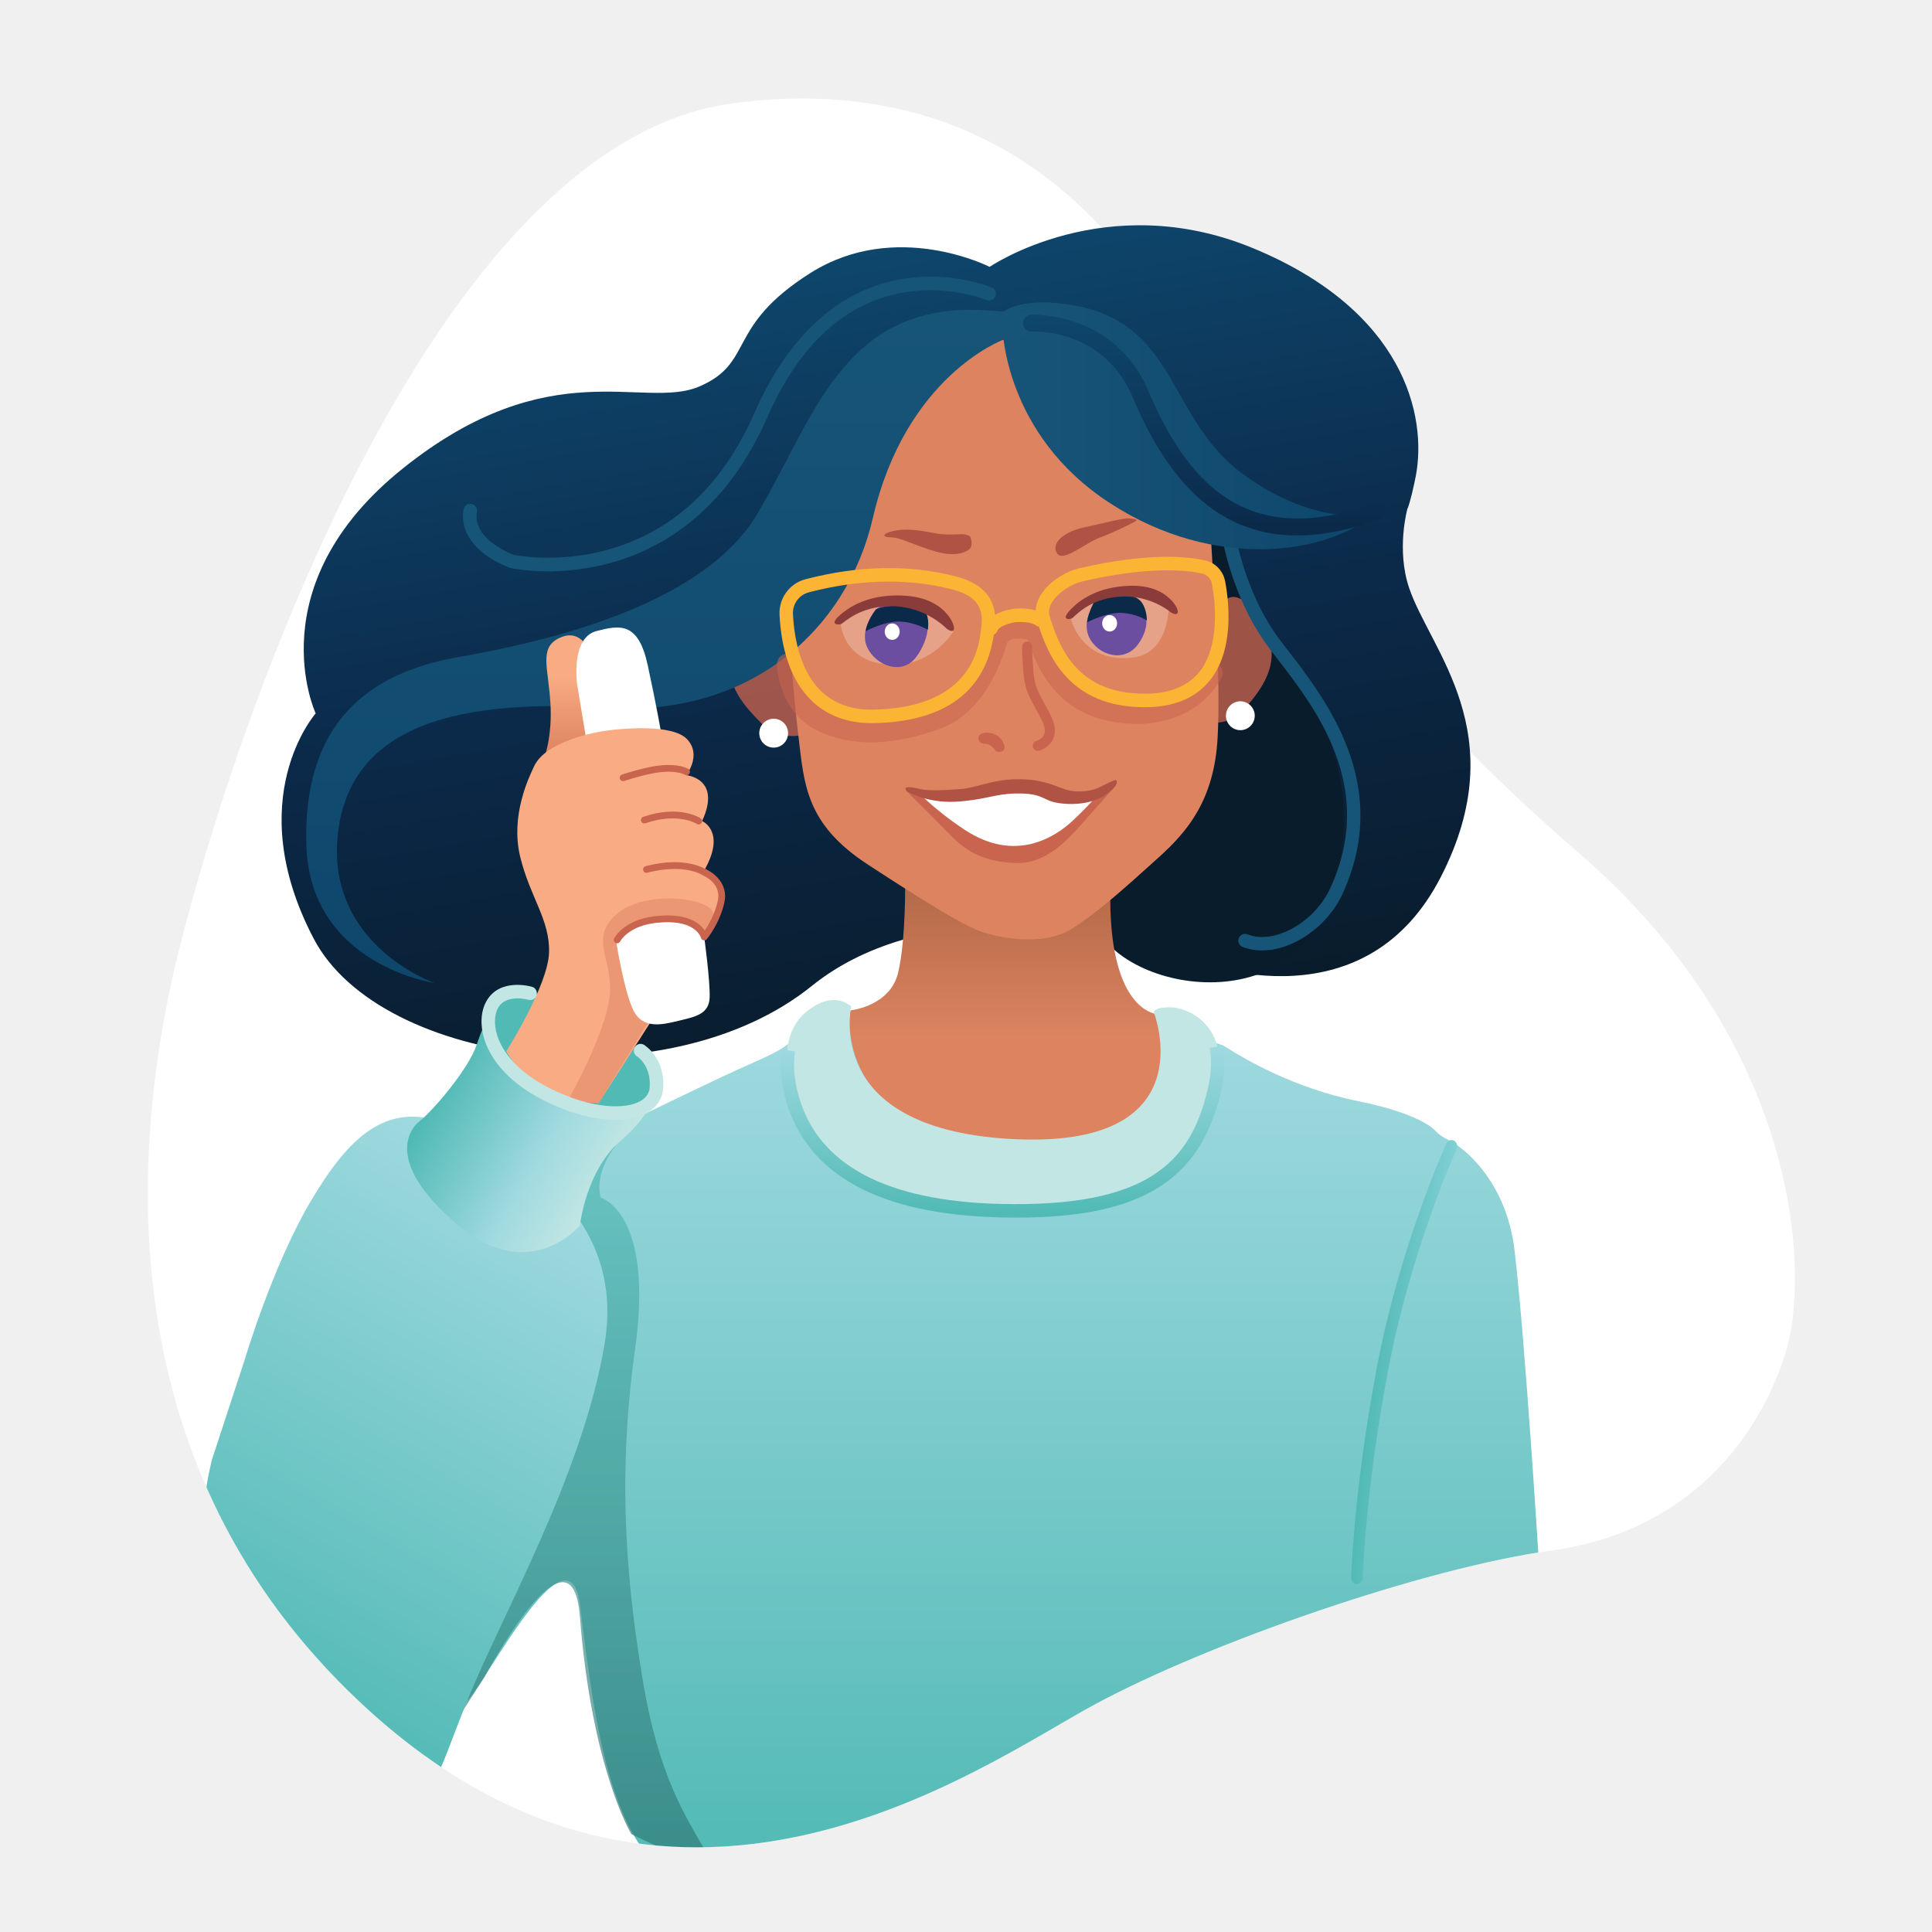
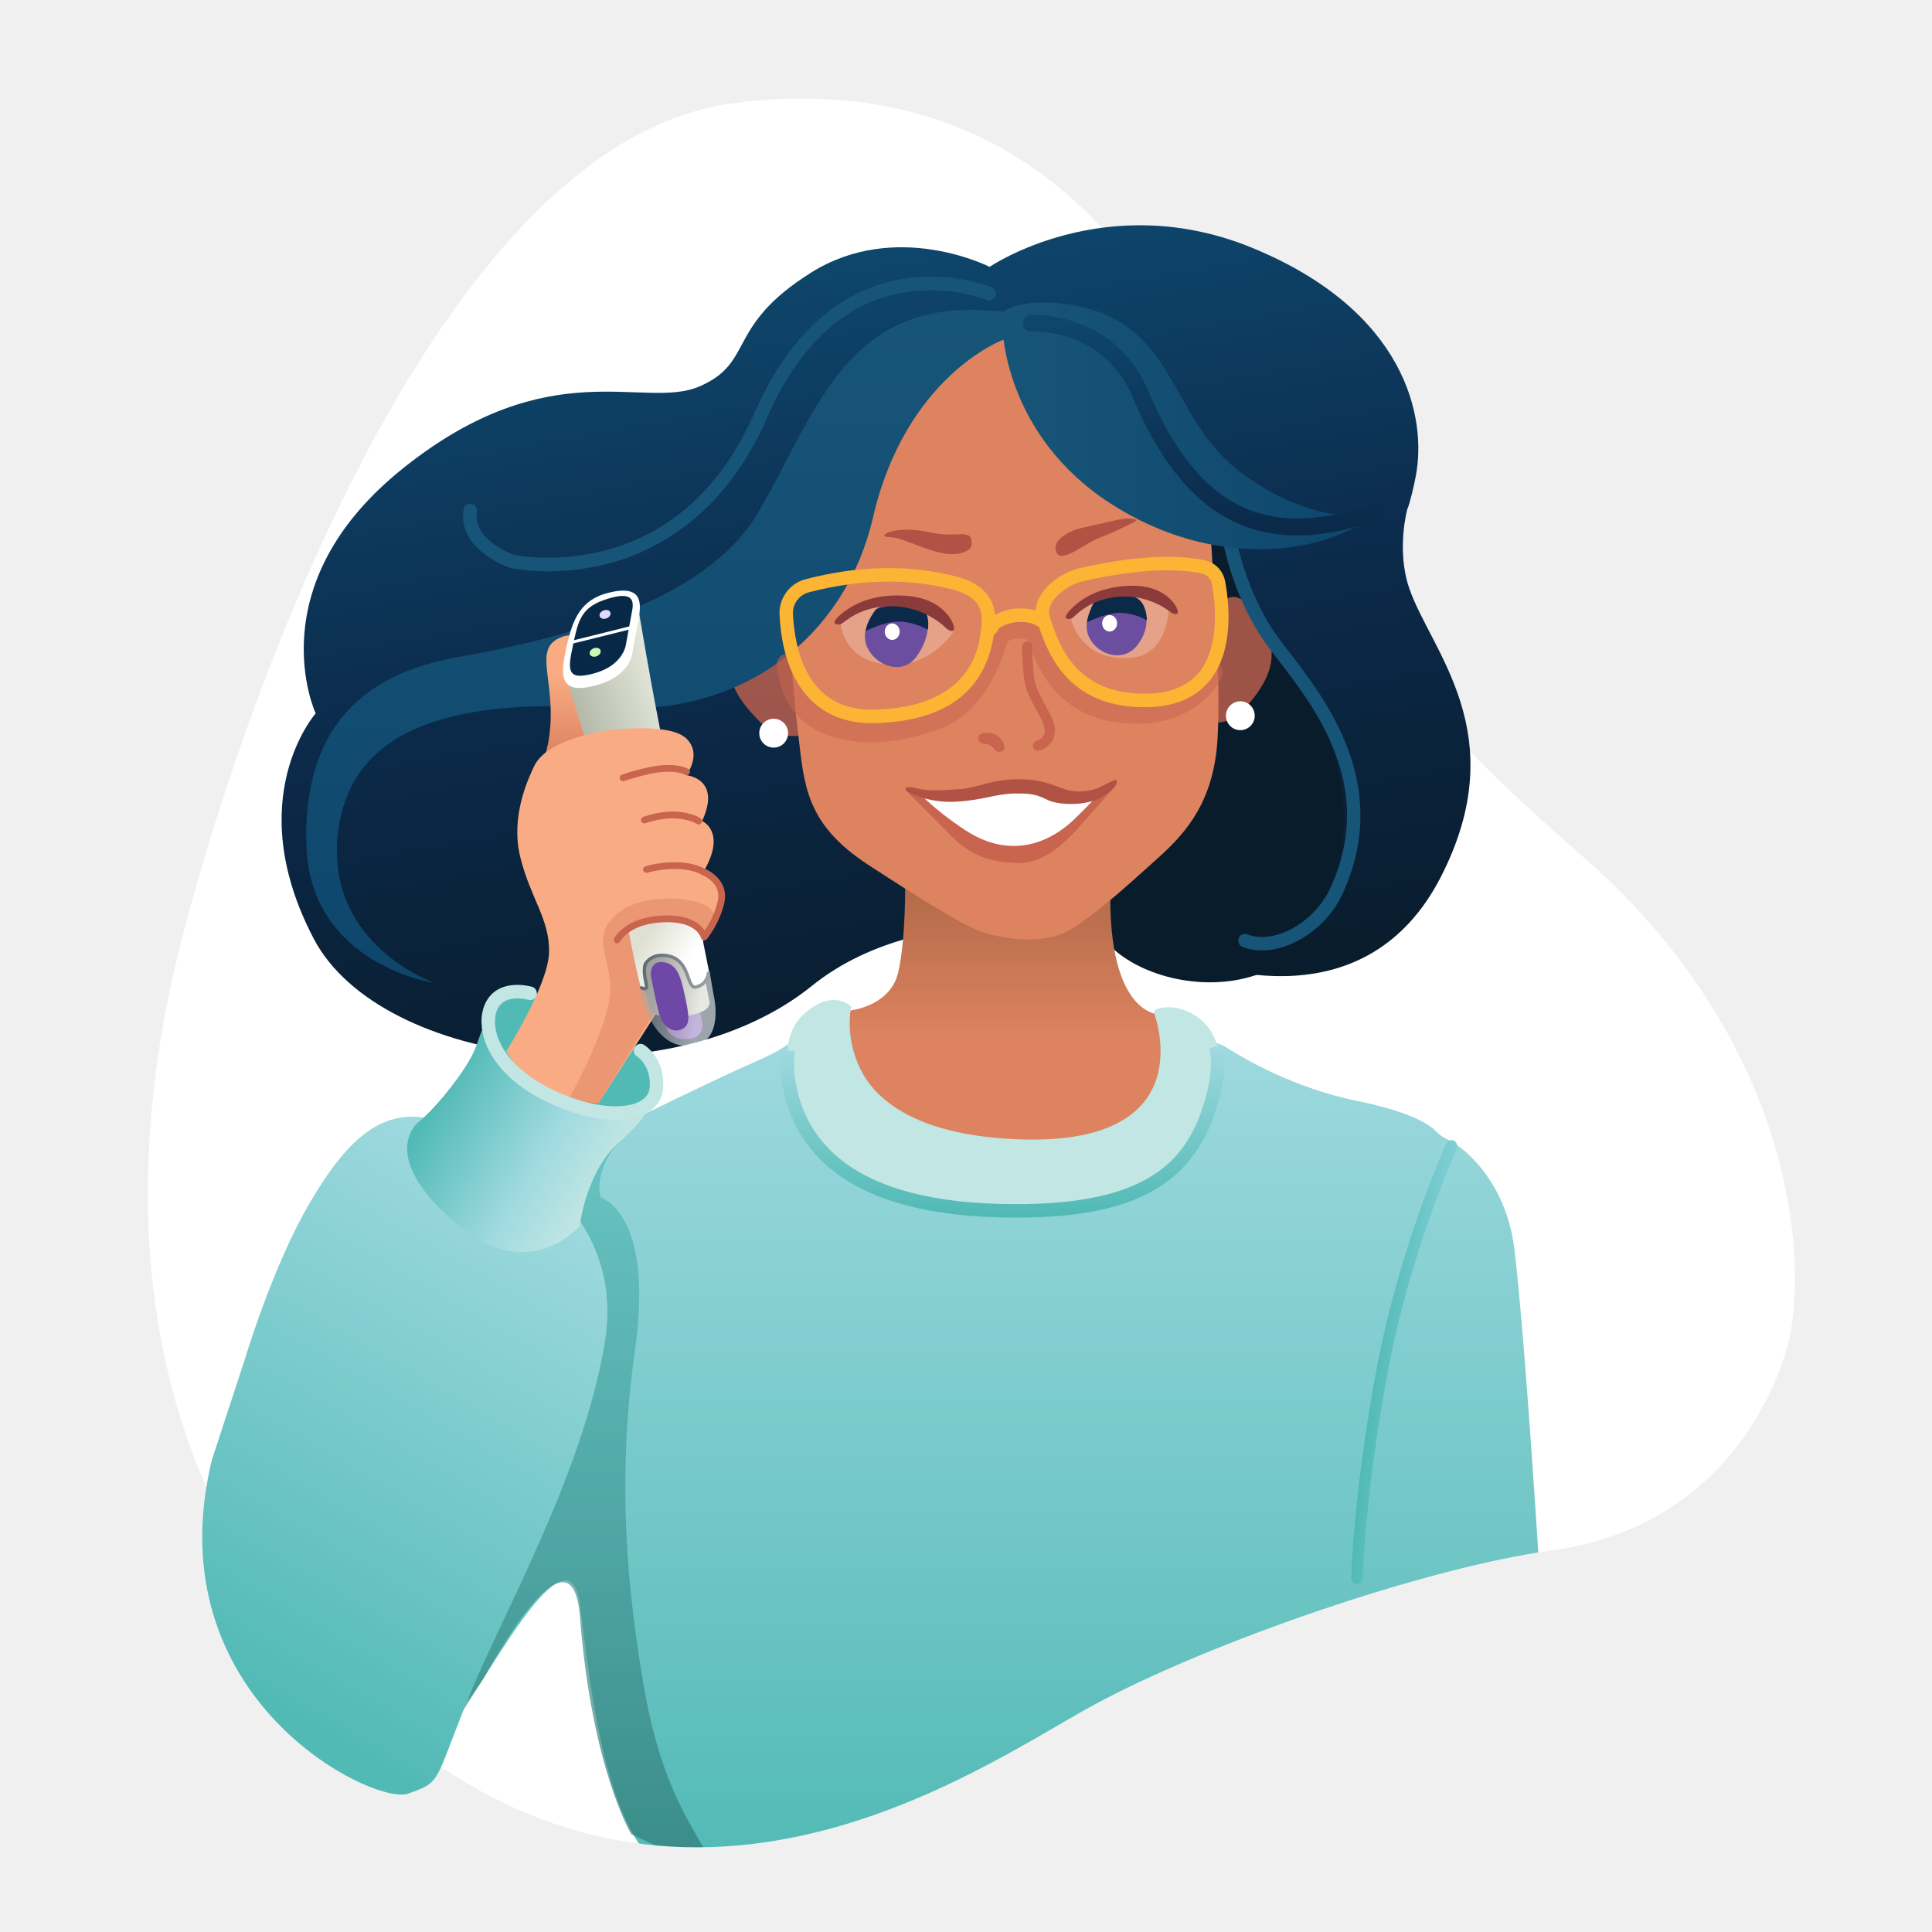
<svg xmlns="http://www.w3.org/2000/svg" width="350" height="350" viewBox="0 0 350 350" fill="none">
  <path d="M65.145 308.297C20.214 266.074 22.719 209.238 33.073 169.539C45.976 120.068 81.396 25.678 132.582 18.744C175.431 12.94 201.072 36.358 214.446 63.071C227.819 89.785 245.327 119.342 286.096 154.599C326.865 189.856 327.718 231.745 323.471 245.119C317.872 262.749 303.857 277.799 281.108 280.881C258.359 283.962 219.111 297.516 198.166 308.863C177.221 320.21 121.31 361.075 65.145 308.297Z" fill="white" />
  <mask id="mask0_356_13527" style="mask-type:luminance" maskUnits="userSpaceOnUse" x="26" y="17" width="300" height="318">
    <path d="M65.147 308.297C20.216 266.074 22.721 209.238 33.075 169.539C45.978 120.068 81.398 25.678 132.584 18.744C175.433 12.94 201.074 36.358 214.447 63.071C227.821 89.785 245.329 119.342 286.098 154.599C326.867 189.856 327.72 231.745 323.473 245.119C317.874 262.749 303.859 277.799 281.11 280.881C258.361 283.962 219.113 297.516 198.168 308.863C177.223 320.21 121.312 361.075 65.147 308.297Z" fill="white" />
  </mask>
  <g mask="url(#mask0_356_13527)">
-     <path d="M219.383 188.797C220.407 188.907 221.389 189.249 222.26 189.806C225.461 191.854 234.515 197.142 245.86 199.447C255.554 201.415 258.974 203.72 260.175 204.986C260.772 205.621 261.51 206.098 262.303 206.465C265.028 207.712 272.888 213.901 274.375 226.495C276.357 243.288 278.875 284.495 278.875 284.495C278.875 284.495 279.538 313.023 227.138 326.57C174.738 340.112 126.118 349.325 115.857 334.157C108.95 323.948 106.834 304.69 105.085 290.819C102.896 273.487 84.448 312.051 84.1 307.979C83.027 295.63 93.331 217.188 109.749 205.334C110.041 205.126 110.352 204.949 110.669 204.79C112.596 203.842 120.082 200.174 129.361 195.754C140.164 190.607 142.505 190.607 145.84 185.734C148.87 181.296 208.696 187.636 219.389 188.803L219.383 188.797Z" fill="url(#paint0_linear_356_13527)" />
-     <path opacity="0.68" d="M111.529 207.578C111.529 207.578 107.566 212.273 108.828 216.968C108.828 216.968 118.552 219.585 115.04 244.503C111.529 269.422 113.961 289.193 116.394 304.091C119.302 321.912 124.228 329.01 127.739 335.239C130.769 340.613 114.37 332.262 114.37 332.262C114.37 332.262 107.212 320.481 105.054 292.854C103.585 274.074 87.77 303.822 87.77 303.822L82.369 312.216L99.116 222.837C99.116 222.837 103.707 209.656 111.541 207.578H111.529Z" fill="url(#paint1_linear_356_13527)" />
-     <path d="M44.363 246.221C44.363 246.221 49.405 229.25 56.246 217.689C63.086 206.135 69.932 199.269 81.095 203.604C92.258 207.938 113.51 219.493 109.548 243.329C105.585 267.166 90.819 292.806 84.698 307.973C78.577 323.141 80.016 322.78 73.895 324.944C67.774 327.108 27.932 307.833 38.376 264.494L44.363 246.221Z" fill="url(#paint2_linear_356_13527)" />
+     <path d="M219.383 188.797C220.407 188.907 221.389 189.249 222.26 189.806C225.461 191.854 234.515 197.142 245.86 199.447C255.554 201.415 258.974 203.72 260.175 204.986C260.772 205.621 261.51 206.098 262.303 206.465C265.028 207.712 272.888 213.901 274.375 226.494C276.357 243.288 278.875 284.494 278.875 284.494C278.875 284.494 279.538 313.023 227.138 326.57C174.738 340.112 126.118 349.325 115.857 334.157C108.95 323.948 106.834 304.69 105.085 290.819C102.896 273.487 84.448 312.051 84.1 307.979C83.027 295.63 93.331 217.188 109.749 205.334C110.041 205.126 110.352 204.949 110.669 204.79C112.596 203.842 120.082 200.174 129.361 195.754C140.164 190.607 142.505 190.607 145.84 185.734C148.87 181.296 208.696 187.636 219.389 188.803L219.383 188.797Z" fill="url(#paint0_linear_356_13527)" />
+     <path opacity="0.68" d="M111.529 207.578C111.529 207.578 107.566 212.273 108.828 216.968C108.828 216.968 118.552 219.585 115.04 244.503C111.529 269.422 113.961 289.192 116.394 304.091C119.302 321.912 124.228 329.01 127.739 335.239C130.769 340.613 114.37 332.262 114.37 332.262C114.37 332.262 107.212 320.481 105.054 292.854C103.585 274.074 87.77 303.822 87.77 303.822L82.369 312.216L99.116 222.837C99.116 222.837 103.707 209.656 111.541 207.578H111.529Z" fill="url(#paint1_linear_356_13527)" />
  </g>
-   <path d="M255.267 106.485C259.096 117.856 274.356 132.847 261.029 158.847C247.702 184.848 219.974 176.179 211.33 172.211C202.685 168.237 168.081 161.659 147.047 178.624C120.844 199.752 68.987 193.248 56.831 170.047C43.534 144.658 57.19 129.24 57.19 129.24C57.19 129.24 46.387 106.125 73.035 84.819C99.683 63.514 116.613 74.347 126.697 70.012C136.781 65.678 131.379 59.179 146.865 49.428C162.35 39.677 179.28 48.346 179.28 48.346C179.28 48.346 200.35 33.943 226.998 44.959C254.457 56.306 258.553 75.404 256.481 86.256C256.182 87.809 255.45 91.14 254.95 92.222C254.95 92.222 252.926 99.534 255.267 106.485Z" fill="url(#paint3_linear_356_13527)" />
+   <path d="M255.267 106.485C259.096 117.856 274.356 132.847 261.029 158.847C247.702 184.848 219.974 176.179 211.33 172.211C202.685 168.237 168.081 161.659 147.047 178.624C120.844 199.752 68.987 193.248 56.831 170.047C43.534 144.658 57.19 129.24 57.19 129.24C57.19 129.24 46.387 106.125 73.035 84.819C99.683 63.514 116.613 74.347 126.697 70.012C136.781 65.678 131.379 59.179 146.865 49.428C162.35 39.677 179.28 48.346 179.28 48.346C179.28 48.346 200.35 33.943 226.998 44.959C254.457 56.306 258.553 75.404 256.481 86.256C256.182 87.809 255.45 91.14 254.95 92.222C254.95 92.222 252.926 99.534 255.267 106.485Z" fill="url(#paint2_linear_356_13527)" />
  <path opacity="0.77" d="M145.426 133.122C145.426 133.122 141.286 134.387 137.774 130.866C134.263 127.344 130.3 122.649 133.275 116.964C136.244 111.278 141.377 107.121 143.81 114.708C146.242 122.295 145.432 133.128 145.432 133.128L145.426 133.122Z" fill="#C9644E" />
  <path d="M222.407 96.013C222.407 96.013 224.029 107.659 231.052 116.866C238.075 126.073 248.878 142.598 240.233 164.539C231.588 186.48 197.557 178.08 197.557 163.726C197.557 149.371 201.069 83.01 222.407 96.013Z" fill="#091C2C" />
-   <path d="M163.972 159.391C163.972 159.391 164.154 170.047 162.71 176.185C161.271 182.323 154.065 183.044 154.065 183.044C154.065 183.044 150.102 205.976 184.858 207.419C219.615 208.861 209.842 183.735 209.842 183.735C209.842 183.735 199.984 183.759 201.246 158.303L163.972 159.385V159.391Z" fill="url(#paint4_linear_356_13527)" />
+   <path d="M163.972 159.391C163.972 159.391 164.154 170.047 162.71 176.185C161.271 182.323 154.065 183.044 154.065 183.044C154.065 183.044 150.102 205.976 184.858 207.419C219.615 208.861 209.842 183.735 209.842 183.735C209.842 183.735 199.984 183.759 201.246 158.303L163.972 159.385V159.391Z" fill="url(#paint3_linear_356_13527)" />
  <path opacity="0.77" d="M218.633 130.682C218.633 130.682 222.315 131.948 225.437 128.426C228.558 124.905 232.082 120.21 229.442 114.524C226.803 108.839 222.236 104.682 220.078 112.269C217.92 119.855 218.639 130.688 218.639 130.688L218.633 130.682Z" fill="#C9644E" />
  <path d="M142.993 114.702C142.993 114.702 143.536 124.184 144.615 133.122C145.694 142.059 145.858 149.231 157.308 156.683C167.574 163.365 173.695 167.155 177.298 168.598C180.078 169.717 188.644 171.667 194.046 168.329C198.398 165.639 202.989 161.592 209.982 155.258C214.999 150.716 219.974 145.037 220.584 133.592C221.12 123.566 220.157 111.364 219.432 98.452C218.633 84.116 211.597 57.284 181.078 59.992C150.559 62.7 139.213 81.389 142.993 114.702Z" fill="#DD8360" />
  <path d="M228.607 172.181C227.388 172.181 226.205 171.979 225.108 171.545C224.48 171.3 224.175 170.591 224.419 169.961C224.663 169.332 225.37 169.02 225.998 169.271C230.863 171.184 238.154 167.1 241.007 160.871C249.372 142.622 238.502 128.537 231.308 119.22C230.881 118.663 230.467 118.131 230.076 117.618C222.943 108.258 221.261 96.679 221.194 96.19C221.102 95.524 221.566 94.906 222.23 94.808C222.888 94.717 223.51 95.181 223.608 95.848C223.626 95.964 225.278 107.298 232.015 116.132C232.405 116.646 232.814 117.178 233.24 117.722C240.337 126.91 252.207 142.298 243.227 161.892C240.434 167.993 234.131 172.181 228.601 172.181H228.607Z" fill="#175578" />
-   <path d="M181.621 59.448C181.621 59.448 181.889 78.681 201.069 91.14C220.249 103.6 240.684 100.347 249.146 92.944C249.146 92.944 239.063 96.013 225.199 85.901C211.336 75.79 213.469 58.311 193.869 55.206C183.602 53.579 180.902 57.192 180.902 57.192L181.621 59.448Z" fill="url(#paint5_linear_356_13527)" />
-   <path d="M181.621 61.612C181.621 61.612 164.063 68.111 158.125 93.843C153.394 114.323 135.708 129.863 110.047 128.243C84.387 126.617 63.165 130.566 61.159 151.535C59.269 171.306 78.717 178.08 78.717 178.08C78.717 178.08 56.026 174.828 55.489 152.893C54.898 128.781 69.267 121.475 83.039 119.036C96.818 116.597 126.794 110.367 137.061 93.305C147.328 76.242 152.455 54.845 178.115 56.196C203.196 57.522 181.627 61.612 181.627 61.612H181.621Z" fill="url(#paint6_linear_356_13527)" />
+   <path d="M181.621 59.448C181.621 59.448 181.889 78.681 201.069 91.14C220.249 103.6 240.684 100.347 249.146 92.944C249.146 92.944 239.063 96.013 225.199 85.901C211.336 75.79 213.469 58.311 193.869 55.206C183.602 53.579 180.902 57.192 180.902 57.192L181.621 59.448Z" fill="url(#paint4_linear_356_13527)" />
+   <path d="M181.621 61.612C181.621 61.612 164.063 68.111 158.125 93.843C153.394 114.323 135.708 129.863 110.047 128.243C84.387 126.617 63.165 130.566 61.159 151.535C59.269 171.306 78.717 178.08 78.717 178.08C78.717 178.08 56.026 174.828 55.489 152.893C54.898 128.781 69.267 121.475 83.039 119.036C96.818 116.597 126.794 110.367 137.061 93.305C147.328 76.242 152.455 54.845 178.115 56.196C203.196 57.522 181.627 61.612 181.627 61.612H181.621Z" fill="url(#paint5_linear_356_13527)" />
  <path d="M99.275 103.496C95.281 103.496 92.678 102.933 92.495 102.897C92.453 102.884 92.404 102.872 92.361 102.86C92.264 102.829 89.996 102.035 87.838 100.414C84.795 98.128 83.466 95.316 83.99 92.284C84.106 91.617 84.734 91.171 85.399 91.287C86.063 91.403 86.508 92.033 86.393 92.699C85.551 97.566 92.343 100.243 93.087 100.518C93.861 100.671 101.018 101.986 109.633 99.711C121.746 96.508 130.873 88.084 136.744 74.665C141.024 64.883 149.193 52.754 163.807 50.486C172.555 49.129 179.377 51.971 179.664 52.094C180.286 52.356 180.572 53.078 180.31 53.695C180.048 54.319 179.335 54.606 178.713 54.343C178.609 54.301 172.135 51.635 164.075 52.919C153.272 54.637 144.828 62.285 138.981 75.649C131.251 93.305 119.034 99.785 110.151 102.108C106.03 103.184 102.262 103.496 99.275 103.496Z" fill="#175578" />
-   <path d="M234.996 97.003C221.919 97.003 212.287 88.823 205.239 72.048C199.978 59.522 187.449 60.041 186.919 60.072C186.072 60.127 185.358 59.473 185.316 58.629C185.267 57.785 185.907 57.07 186.748 57.021C186.895 57.015 201.941 56.312 208.05 70.862C216.914 91.966 229.534 98.22 248.982 91.147C249.774 90.859 250.646 91.269 250.933 92.064C251.219 92.858 250.811 93.733 250.018 94.02C244.568 96.007 239.569 97.003 234.99 97.003H234.996Z" fill="url(#paint7_linear_356_13527)" />
+   <path d="M234.996 97.003C221.919 97.003 212.287 88.823 205.239 72.048C199.978 59.522 187.449 60.041 186.919 60.072C186.072 60.127 185.358 59.473 185.316 58.629C185.267 57.785 185.907 57.07 186.748 57.021C186.895 57.015 201.941 56.312 208.05 70.862C216.914 91.966 229.534 98.22 248.982 91.147C249.774 90.859 250.646 91.269 250.933 92.064C251.219 92.858 250.811 93.733 250.018 94.02C244.568 96.007 239.569 97.003 234.99 97.003H234.996Z" fill="url(#paint6_linear_356_13527)" />
  <path opacity="0.56" d="M219.499 121.879C215.31 129.466 206.355 129.123 206.355 129.123C193.052 129.252 189.65 120.185 187.766 114.317C187.766 114.317 182.883 112.262 180.633 115.423C180.633 115.423 177.987 127.014 169.83 130.047C161.819 133.024 154.705 133.384 148.852 130.499C142.999 127.607 142.731 120.387 142.731 120.387" stroke="#C9644E" stroke-width="4" stroke-linecap="round" stroke-linejoin="round" />
  <path d="M221.943 105.318C221.596 103.422 220.163 101.931 218.291 101.515C215.127 100.812 207.964 100.066 195.515 102.946C193.088 103.508 189.869 105.428 188.4 108.02C187.924 108.863 187.668 109.725 187.62 110.587C186.705 110.312 185.492 110.147 183.876 110.251C183.852 110.251 183.821 110.251 183.797 110.257C183.322 110.318 181.645 110.581 180.255 111.388C179.926 107.879 177.524 105.532 173.085 104.401C164.678 102.249 155.54 102.432 145.925 104.932C143.054 105.678 141.072 108.38 141.219 111.345C141.835 123.872 147.894 131.006 157.875 131.006C158.045 131.006 158.21 131.006 158.381 131.006C171.226 130.701 178.505 125.303 180.048 114.952C180.346 114.818 180.596 114.579 180.712 114.243C180.968 113.491 182.816 112.868 184.071 112.697C187.321 112.507 188.034 113.583 188.04 113.589C188.01 113.54 188.004 113.516 188.004 113.516L188.181 113.442C189.949 118.792 193.753 128.121 207.342 128.121C207.433 128.121 207.531 128.121 207.622 128.121C212.676 128.072 216.529 126.482 219.078 123.383C223.473 118.052 222.766 109.78 221.955 105.324L221.943 105.318ZM177.829 112.892C177.53 116.658 176.615 128.121 158.32 128.561C146.303 128.83 143.974 117.826 143.651 111.229C143.56 109.414 144.773 107.763 146.535 107.304C151.504 106.008 156.338 105.36 160.99 105.36C164.959 105.36 168.793 105.831 172.476 106.773C176.432 107.787 178.085 109.67 177.829 112.892ZM217.188 121.824C215.121 124.337 211.89 125.633 207.592 125.669C207.507 125.669 207.421 125.669 207.336 125.669C194.655 125.669 191.741 116.597 190.174 111.712C189.918 110.911 190.028 110.098 190.522 109.23C191.588 107.347 194.18 105.77 196.063 105.33C208.049 102.56 214.804 103.251 217.767 103.905C218.682 104.107 219.377 104.835 219.547 105.758C220.139 109.01 221.096 117.08 217.188 121.824Z" fill="#FCB434" />
  <path d="M164.264 143.343C164.264 143.343 169.33 148.356 171.83 150.93C174.33 153.504 177.232 156.078 183.919 156.347C190.607 156.616 194.991 150.184 198.167 146.797L202.087 142.328C202.087 142.328 198.643 145.581 192.564 144.224C186.486 142.866 182.03 142.396 176.963 143.545C171.897 144.694 164.27 143.343 164.27 143.343H164.264Z" fill="#C9644E" />
  <path d="M165.703 142.824C165.703 142.824 172.019 144.963 176.116 143.893C180.213 142.824 185.675 141.754 188.748 143.129C191.821 144.505 197.283 144.658 200.697 142.059C200.697 142.059 197.624 145.575 194.381 148.631C191.138 151.688 183.889 156.365 174.744 150.313C168.684 146.302 165.697 142.824 165.697 142.824H165.703Z" fill="white" />
  <path d="M182.023 135.42C182.023 135.42 181.755 133.323 179.658 132.846C177.567 132.37 176.957 133.458 177.359 134.204C177.762 134.95 178.506 134.607 179.115 134.882C179.725 135.157 180.06 135.561 180.261 135.897C180.463 136.233 181.816 136.576 182.017 135.42H182.023Z" fill="#C9644E" />
  <path d="M188.01 136.019C187.602 136.019 187.23 135.744 187.126 135.329C187.004 134.84 187.297 134.344 187.779 134.216C187.815 134.204 188.766 133.929 189.126 133.116C189.419 132.449 189.278 131.544 188.705 130.419C188.248 129.527 187.852 128.799 187.51 128.164C186.303 125.944 185.633 124.722 185.395 121.726C185.096 118.04 185.163 117.141 185.169 117.049C185.218 116.542 185.663 116.169 186.163 116.224C186.663 116.273 187.035 116.719 186.986 117.221C186.986 117.245 186.931 118.095 187.212 121.573C187.425 124.178 187.919 125.089 189.114 127.283C189.467 127.931 189.87 128.671 190.333 129.582C191.174 131.233 191.327 132.675 190.784 133.88C190.047 135.512 188.309 135.971 188.236 135.989C188.163 136.007 188.083 136.019 188.01 136.019Z" fill="#C9644E" />
  <path d="M224.699 132.278C226.14 132.278 227.308 131.106 227.308 129.661C227.308 128.216 226.14 127.045 224.699 127.045C223.258 127.045 222.09 128.216 222.09 129.661C222.09 131.106 223.258 132.278 224.699 132.278Z" fill="white" />
  <path d="M140.158 135.439C141.599 135.439 142.767 134.267 142.767 132.822C142.767 131.377 141.599 130.205 140.158 130.205C138.717 130.205 137.549 131.377 137.549 132.822C137.549 134.267 138.717 135.439 140.158 135.439Z" fill="white" />
  <path opacity="0.25" d="M152.315 113.076C152.315 113.076 152.723 119.152 159.741 120.253C168.385 121.61 172.708 114.427 172.708 114.427C172.708 114.427 163.527 101.564 152.315 113.069V113.076Z" fill="white" />
  <path opacity="0.25" d="M211.714 110.276C211.714 110.276 211.653 118.382 205.233 119.122C195.869 120.204 194.021 112.171 194.021 112.171C194.021 112.171 202.709 101.246 211.714 110.276Z" fill="white" />
  <path d="M175.543 99.546C175.543 99.546 173.787 101.124 169.647 99.95C165.508 98.776 163.258 97.376 161.362 97.333C158.899 97.278 160.728 96.135 163.435 95.976C166.124 95.817 168.587 96.526 170.208 96.734C171.83 96.936 174.055 96.771 174.055 96.771C174.055 96.771 175.64 96.734 175.854 97.425C176.092 98.195 176.146 99.076 175.537 99.546H175.543Z" fill="#B05244" />
  <path d="M205.343 94.625C205.343 94.625 202.002 96.38 199.277 97.376C196.551 98.373 192.576 101.967 191.485 100.225C190.394 98.483 192.595 96.343 196.387 95.542C200.179 94.741 203.526 93.806 204.514 93.91C205.501 94.008 206.483 94.105 205.349 94.631L205.343 94.625Z" fill="#B05244" />
  <path d="M158.722 110.367C158.722 110.367 155.552 113.968 157.119 117.3C158.686 120.632 163.441 122.411 165.965 119.042C168.483 115.674 169.172 110.924 165.813 109.352C162.453 107.781 160.6 109.145 158.729 110.367H158.722Z" fill="#6C4EA0" />
  <path d="M161.63 115.924C162.378 115.924 162.984 115.257 162.984 114.433C162.984 113.609 162.378 112.941 161.63 112.941C160.883 112.941 160.277 113.609 160.277 114.433C160.277 115.257 160.883 115.924 161.63 115.924Z" fill="white" />
  <path d="M156.833 114.329C156.833 114.329 160.387 112.452 163.136 112.605C165.886 112.758 168.075 114.084 168.075 114.084C168.075 114.084 168.495 111.926 167.489 110.612C166.483 109.297 160.96 109.45 158.722 110.367C158.722 110.367 157.101 112.379 156.833 114.335V114.329Z" fill="#0B2949" />
  <path d="M198.874 108.472C198.874 108.472 195.734 112.067 197.289 115.405C198.85 118.737 203.629 120.149 206.129 116.78C208.629 113.412 208.117 109.689 204.776 108.111C201.435 106.54 200.728 107.249 198.874 108.472Z" fill="#6C4EA0" />
  <path d="M201.02 114.408C201.768 114.408 202.374 113.74 202.374 112.917C202.374 112.093 201.768 111.425 201.02 111.425C200.273 111.425 199.667 112.093 199.667 112.917C199.667 113.74 200.273 114.408 201.02 114.408Z" fill="white" />
  <path d="M196.917 112.752C196.917 112.752 200.472 110.875 203.221 111.028C205.971 111.18 207.751 112.403 207.751 112.403C207.751 112.403 207.83 110.685 206.94 109.291C205.385 106.852 200.6 107.836 198.362 108.747C198.362 108.747 197.179 110.801 196.917 112.758V112.752Z" fill="#0B2949" />
  <path d="M164.264 143.343C164.264 143.343 167.843 145.508 173.043 145.239C178.243 144.97 180.2 143.814 183.913 143.747C187.626 143.68 188.37 144.291 190.059 145.031C191.747 145.77 196.673 146.18 199.783 144.285C202.886 142.39 202.416 141.308 202.081 141.308C201.746 141.308 200.191 142.121 199.112 142.665C198.033 143.209 195.265 143.814 192.765 142.934C190.266 142.053 188.51 141.106 184.053 141.173C179.597 141.24 176.896 142.732 174.128 142.934C171.36 143.135 168.318 143.337 166.636 142.934C164.953 142.53 163.459 142.322 164.27 143.337L164.264 143.343Z" fill="#B05244" />
  <path d="M171.488 113.889C171.488 113.889 167.843 109.964 161.764 109.823C155.686 109.683 152.851 112.935 152.309 113.076C151.766 113.216 149.742 113.21 152.985 110.771C156.229 108.331 160.277 107.659 164.057 107.928C167.837 108.197 170.135 109.554 171.623 111.315C173.11 113.076 173.378 115.24 171.488 113.889Z" fill="#8B3B39" />
  <path d="M212.122 110.942C212.122 110.942 208.342 107.647 202.66 108.105C196.972 108.57 194.637 111.859 194.149 112.042C193.662 112.226 191.766 112.415 194.558 109.835C197.35 107.255 201.069 106.234 204.623 106.124C208.178 106.008 210.452 107.048 212.006 108.539C213.561 110.031 214.018 112.018 212.128 110.942H212.122Z" fill="#8B3B39" />
  <path d="M154.205 182.341C154.205 182.341 151.833 179.865 147.858 182.072C141.829 185.41 141.768 191.823 143.584 199.092C145.566 207.04 153.522 219.297 181.444 220.037C208.635 220.758 217.097 212.089 220.34 198.548C223.583 185.007 214.396 182.476 212.055 182.476C208.811 182.476 209.037 183.423 209.037 183.423C209.037 183.423 218.828 208.525 182.7 206.312C148.803 204.234 154.205 182.341 154.205 182.341Z" fill="#C2E6E3" />
-   <path d="M184.242 220.581C183.188 220.581 182.108 220.569 180.999 220.538C159.295 219.964 146.31 212.86 142.408 199.434C141.438 196.109 141.17 192.973 141.609 190.111L144.017 190.484C143.633 192.991 143.877 195.773 144.743 198.756C148.315 211.044 160.539 217.555 181.06 218.099C208.061 218.802 215.658 210.402 218.737 197.545C219.444 194.599 219.572 192.007 219.127 189.855L221.517 189.359C222.035 191.872 221.895 194.813 221.108 198.114C217.322 213.942 206.55 220.581 184.236 220.581H184.242Z" fill="url(#paint8_linear_356_13527)" />
+   <path d="M184.242 220.581C183.188 220.581 182.108 220.569 180.999 220.538C159.295 219.964 146.31 212.86 142.408 199.434C141.438 196.109 141.17 192.973 141.609 190.111L144.017 190.484C143.633 192.991 143.877 195.773 144.743 198.756C148.315 211.044 160.539 217.555 181.06 218.099C208.061 218.802 215.658 210.402 218.737 197.545C219.444 194.599 219.572 192.007 219.127 189.855L221.517 189.359C222.035 191.872 221.895 194.813 221.108 198.114C217.322 213.942 206.55 220.581 184.236 220.581H184.242Z" fill="url(#paint7_linear_356_13527)" />
+   <path d="M44.363 246.221C44.363 246.221 49.405 229.25 56.246 217.689C63.086 206.135 69.932 199.269 81.095 203.604C92.258 207.938 113.51 219.493 109.548 243.329C105.585 267.166 90.819 292.806 84.698 307.973C78.577 323.141 80.016 322.78 73.895 324.944C67.774 327.108 27.932 307.833 38.376 264.494L44.363 246.221Z" fill="url(#paint8_linear_356_13527)" />
  <path d="M91.27 180.923C91.27 180.923 96.269 177.2 108.151 184.646C120.033 192.092 119.765 196.292 118.143 198.731C116.522 201.171 108.871 205.004 97.525 197.24C86.179 189.476 86.813 182.139 91.27 180.923Z" fill="#52BAB5" />
  <path d="M98.494 137.584C98.494 137.584 100.116 133.66 99.707 127.289C99.305 120.925 97.683 117.404 101.195 115.643C104.707 113.883 106.731 116.725 107.407 119.978C108.084 123.23 108.761 133.25 108.761 133.25L98.494 137.584Z" fill="url(#paint9_linear_356_13527)" />
-   <path d="M106.365 134.901L104.566 124.068C104.566 124.068 103.298 115.539 108.078 114.317C112.309 113.234 115.644 112.599 117.351 120.546C119.064 128.494 119.783 132.822 119.783 132.822C119.783 132.822 111.413 130.474 106.371 134.901H106.365Z" fill="white" />
+   <path d="M115.59 109.9C115.59 109.9 118.05 124.98 120.58 137.09C120.58 137.09 120.19 138.3 118.63 139.07C118.15 139.31 117.88 139.42 117.28 139.63C116.22 140 116.74 135.3 111.64 135.88C108.44 136.24 109.81 140.6 109.26 140.59C108.47 140.58 108.64 140.53 107.97 140.3C105.19 130.86 102.05 121.22 102.05 121.22C102.05 121.22 101.98 114.7 107.71 111.36C113.44 108.02 114.32 108.63 115.58 109.9H115.59Z" fill="url(#paint10_linear_356_13527)" />
+   <path d="M115.77 111.7L114.54 118.39C114.54 118.39 114.23 122.79 107.14 124.36C102.04 125.48 101.36 123.11 102.44 118.1C103.51 113.09 104.61 108.79 110.2 107.39C116.38 105.84 116.12 109.23 115.77 111.69V111.7Z" fill="white" />
+   <path d="M114.59 110.21L113.37 116.89C113.37 116.89 112.87 120.49 107.8 121.94C102.73 123.39 102.81 121.5 103.74 117.19C104.66 112.88 105.04 110.23 109.36 108.72C113.69 107.21 114.89 108.08 114.58 110.21H114.59Z" fill="#082847" />
+   <path d="M108.65 111.68C108.49 111.28 108.8 110.79 109.33 110.59C109.86 110.38 110.41 110.54 110.57 110.93C110.73 111.33 110.42 111.82 109.89 112.02C109.36 112.23 108.81 112.07 108.65 111.68Z" fill="#E0DAFF" />
+   <path d="M106.86 118.54C106.7 118.14 107.01 117.65 107.54 117.45C108.07 117.24 108.62 117.4 108.78 117.79C108.94 118.19 108.63 118.68 108.1 118.88C107.57 119.09 107.02 118.93 106.86 118.54Z" fill="#CDFBB3" />
+   <path d="M103.83 116.55C103.73 116.53 103.64 116.46 103.62 116.35C103.58 116.21 103.67 116.06 103.82 116.02L114.42 113.38C114.56 113.34 114.71 113.43 114.75 113.58C114.79 113.72 114.7 113.87 114.55 113.91L103.94 116.55C103.94 116.55 103.86 116.56 103.83 116.55Z" fill="white" />
  <path d="M91.721 190.448C91.721 190.448 99.287 178.533 99.464 172.572C99.647 166.611 96.043 162.619 94.239 155.216C92.44 147.812 95.763 140.935 96.763 138.807C98.866 134.32 107.566 132.645 110.267 132.309C112.48 132.033 121.789 131.043 124.49 133.935C127.191 136.826 124.307 140.433 124.307 140.433C124.307 140.433 130.788 140.977 127.191 148.742C127.191 148.742 131.513 150.545 127.733 157.41C127.733 157.41 131.873 159.397 130.794 164.093C129.715 168.788 127.191 170.591 127.191 170.591L108.462 199.844C108.462 199.844 97.299 200.205 91.715 190.454L91.721 190.448Z" fill="#F9AC83" />
  <path opacity="0.3" d="M103.152 198.866C103.152 198.866 109.633 187.354 110.443 180.58C111.254 173.807 106.389 170.016 111.931 165.413C117.467 160.81 131.647 162.839 128.946 166.77C126.246 170.695 108.462 199.838 108.462 199.838C108.462 199.838 102.475 201.44 103.152 198.866Z" fill="#C9644E" />
-   <path d="M111.62 170.469C111.62 170.469 114.364 167.088 118.753 166.587C125.843 165.774 127.575 169.747 127.575 169.747C127.575 169.747 128.654 177.603 128.562 180.672C128.471 183.741 125.953 184.194 122.978 184.915C120.009 185.636 116.406 186.541 114.693 182.928C112.98 179.315 111.614 170.469 111.614 170.469H111.62Z" fill="white" />
+   <path d="M116.36 178.99C116.86 179.15 116.99 179.07 117.07 178.99C117.19 178.86 117.09 178.04 116.99 177.8C116.95 177.7 116.39 175.32 117.05 174.43C117.55 173.74 118.54 172.86 120.14 173.05C123.16 173.42 123.87 175.41 124.66 176.99C125.21 178.1 125.39 178.92 126 178.81C128.16 178.42 128.2 176.57 128.21 176.49C128.27 176.24 128.41 176.24 128.51 176.32L126.86 168.02C126.86 168.02 121.15 164.22 113.85 168.52C114.85 173.73 115.4 176.27 116.13 179.07C116.18 178.97 116.24 178.94 116.37 178.98L116.36 178.99Z" fill="url(#paint11_linear_356_13527)" />
+   <path d="M120.12 183.16L120.78 186.22C120.78 186.22 121.19 188.38 124.52 188.23C127.85 188.08 127.19 185.09 127.19 185.09L126.61 182.52L120.13 183.16H120.12Z" fill="#6E47A7" />
+   <path d="M126.84 183.4C128.03 182.94 128.3 182.59 128.58 181.71C128.18 179.81 128 178.78 127.75 177.6C127.5 178.16 127.29 178.82 126.1 179.03C125.49 179.14 125.31 178.32 124.76 177.21C123.97 175.64 123.26 173.64 120.24 173.27C118.64 173.08 117.66 173.96 117.15 174.65C116.5 175.54 117.05 177.92 117.09 178.02C117.19 178.26 117.28 179.08 117.17 179.21C117.1 179.28 117.24 179.4 116.86 179.3C116.81 179.29 118.01 183.22 118.01 183.22C118.01 183.22 118.55 184.05 120.82 184.22C120.82 184.22 123.67 184.61 126.83 183.4H126.84Z" fill="url(#paint12_linear_356_13527)" />
+   <path d="M129.45 181.12L129.24 180.04C129.2 179.68 128.86 177.89 128.65 176.61C128.62 176.45 128.33 176.23 128.24 176.62C128.22 176.7 128.19 178.54 126.03 178.94C125.42 179.05 125.24 178.23 124.69 177.12C123.9 175.55 123.19 173.55 120.17 173.18C118.57 172.99 117.59 173.87 117.08 174.56C116.43 175.45 116.98 177.83 117.02 177.93C117.12 178.17 117.21 178.99 117.1 179.12C117.03 179.2 116.89 179.28 116.39 179.12C116.24 179.07 116.17 179.12 116.12 179.27C116.07 179.43 116.54 181.37 116.87 182.57C116.87 182.6 116.92 182.66 117 182.73C117.73 184.86 119.83 189.39 124.43 189.51C131.15 189.69 129.44 181.12 129.44 181.12H129.45Z" fill="url(#paint13_linear_356_13527)" />
+   <path d="M128.35 176.27C128.33 176.35 128.15 178.42 125.99 178.82C125.38 178.93 125.05 178.17 124.65 177C123.92 174.9 122.92 173.18 120.13 173.06C118.52 172.99 117.55 173.75 117.04 174.44C116.39 175.33 116.96 177.7 116.98 177.81C117.08 178.26 117.17 178.87 117.06 179C116.99 179.08 116.68 179.22 116.23 178.95" stroke="url(#paint14_linear_356_13527)" stroke-width="0.6" stroke-linecap="round" stroke-linejoin="round" />
+   <path d="M117.92 176.8C117.92 176.8 118.59 180.54 119.39 183.59C120.1 186.3 122.31 187.42 123.95 186.19C125.12 185.31 124.75 183.56 123.99 180.04C123.23 176.52 122.52 174.69 120.26 174.32C118.25 173.99 117.77 175.65 117.92 176.8Z" fill="#6E47A7" />
  <path d="M112.876 141.515C112.943 141.515 113.01 141.503 113.071 141.485C113.095 141.479 115.455 140.672 117.997 140.152C122.198 139.284 124.014 140.317 124.057 140.342C124.343 140.519 124.715 140.433 124.892 140.152C125.075 139.865 124.99 139.492 124.703 139.308C124.618 139.253 122.527 137.97 117.747 138.954C115.132 139.492 112.772 140.293 112.675 140.329C112.358 140.439 112.187 140.788 112.297 141.106C112.382 141.363 112.62 141.522 112.876 141.522V141.515Z" fill="#C9644E" />
  <path d="M116.528 147.977C116.211 148.087 116.04 148.436 116.15 148.754C116.259 149.072 116.607 149.243 116.924 149.133C122.862 147.103 126.203 149.237 126.24 149.261C126.343 149.328 126.459 149.365 126.575 149.365C126.77 149.365 126.965 149.273 127.081 149.096C127.27 148.815 127.197 148.436 126.916 148.246C126.764 148.142 123.082 145.74 116.528 147.977Z" fill="#C9644E" />
  <path d="M127.916 157.508C123.551 154.996 117.204 156.848 116.936 156.928C116.613 157.025 116.43 157.362 116.528 157.686C116.625 158.01 116.967 158.193 117.284 158.095C117.345 158.077 123.429 156.304 127.337 158.578C127.361 158.59 127.386 158.603 127.41 158.615C127.544 158.67 130.733 160.033 130.038 163.2C129.52 165.572 128.367 167.54 127.672 168.574C126.8 167.278 124.49 165.303 118.68 165.975C113.004 166.63 111.321 169.876 111.254 170.01C111.102 170.31 111.224 170.677 111.522 170.83C111.608 170.872 111.705 170.897 111.797 170.897C112.016 170.897 112.23 170.775 112.339 170.567C112.4 170.45 113.839 167.767 118.82 167.192C125.935 166.367 126.947 169.754 126.983 169.894C127.038 170.12 127.215 170.292 127.441 170.34C127.666 170.395 127.898 170.316 128.044 170.139C128.142 170.023 130.397 167.271 131.233 163.469C131.952 160.174 129.404 158.138 127.916 157.508Z" fill="#C9644E" />
-   <path d="M90.099 180.489C90.099 180.489 83.436 188.797 97.665 197.099C111.888 205.407 118.735 200.351 118.912 197.099C118.912 197.099 118.729 201.25 112.431 206.667C106.127 212.083 105.048 222.018 105.048 222.018C105.048 222.018 96.043 232.851 83.082 222.018C70.115 211.185 73.718 204.863 76.059 203.06C78.4 201.256 84.881 193.669 86.326 189.335C87.764 185.001 90.106 180.489 90.106 180.489H90.099Z" fill="url(#paint10_linear_356_13527)" />
+   <path d="M90.099 180.489C90.099 180.489 83.436 188.797 97.665 197.099C111.888 205.407 118.735 200.351 118.912 197.099C118.912 197.099 118.729 201.25 112.431 206.667C106.127 212.083 105.048 222.018 105.048 222.018C105.048 222.018 96.043 232.851 83.082 222.018C70.115 211.185 73.718 204.863 76.059 203.06C78.4 201.256 84.881 193.669 86.326 189.335C87.764 185.001 90.106 180.489 90.106 180.489H90.099Z" fill="url(#paint15_linear_356_13527)" />
  <path d="M111.517 202.895C107.816 202.895 103.335 201.727 98.75 199.465C90.953 195.62 88.484 190.741 87.71 188.173C86.941 185.636 87.1 183.136 88.148 181.32C90.581 177.102 96.159 178.704 96.391 178.771C97.037 178.96 97.403 179.645 97.214 180.293C97.025 180.941 96.342 181.314 95.702 181.118C95.623 181.094 91.721 180.012 90.258 182.543C89.557 183.753 89.478 185.594 90.038 187.458C90.697 189.647 92.849 193.828 99.823 197.264C107.267 200.932 113.315 201.018 116.01 199.471C117.052 198.872 117.619 198.047 117.698 197.007C117.997 193.015 115.424 191.389 115.4 191.371C114.827 191.016 114.644 190.264 114.998 189.69C115.351 189.115 116.101 188.931 116.674 189.286C116.833 189.384 120.545 191.725 120.137 197.191C119.997 199.037 118.966 200.602 117.229 201.592C115.711 202.461 113.76 202.889 111.523 202.889L111.517 202.895Z" fill="#C2E6E3" />
-   <path d="M245.726 286.984C245.188 286.933 244.773 286.425 244.79 285.804C244.794 285.65 245.193 270.233 249.397 247.925C253.61 225.571 261.929 207.366 262.015 207.184C262.286 206.599 262.92 206.363 263.43 206.648C263.945 206.94 264.141 207.647 263.875 208.226C263.795 208.403 255.603 226.335 251.452 248.358C247.292 270.433 246.89 285.653 246.887 285.801C246.872 286.452 246.39 286.981 245.811 286.974C245.785 286.971 245.754 286.968 245.728 286.966L245.726 286.984Z" fill="url(#paint11_linear_356_13527)" />
+   <path d="M245.726 286.984C245.188 286.933 244.773 286.425 244.79 285.804C244.794 285.65 245.193 270.233 249.397 247.925C253.61 225.571 261.929 207.366 262.015 207.184C262.286 206.599 262.92 206.363 263.43 206.648C263.945 206.94 264.141 207.647 263.875 208.226C263.795 208.403 255.603 226.335 251.452 248.358C247.292 270.433 246.89 285.653 246.887 285.801C246.872 286.452 246.39 286.981 245.811 286.974C245.785 286.971 245.754 286.968 245.728 286.966L245.726 286.984Z" fill="url(#paint16_linear_356_13527)" />
  <defs>
    <linearGradient id="paint0_linear_356_13527" x1="179.566" y1="341.995" x2="179.566" y2="184.169" gradientUnits="userSpaceOnUse">
      <stop offset="0.03" stop-color="#52BAB5" />
      <stop offset="1" stop-color="#A0DAE0" />
    </linearGradient>
    <linearGradient id="paint1_linear_356_13527" x1="105.231" y1="207.578" x2="105.231" y2="337.043" gradientUnits="userSpaceOnUse">
      <stop offset="0.03" stop-color="#52BAB5" />
      <stop offset="1" stop-color="#2F7775" />
    </linearGradient>
-     <linearGradient id="paint2_linear_356_13527" x1="44.924" y1="309.196" x2="100.192" y2="213.72" gradientUnits="userSpaceOnUse">
-       <stop offset="0.03" stop-color="#52BAB5" />
-       <stop offset="1" stop-color="#A0DAE0" />
-     </linearGradient>
-     <linearGradient id="paint3_linear_356_13527" x1="166.941" y1="188.944" x2="142.024" y2="48.04" gradientUnits="userSpaceOnUse">
+     <linearGradient id="paint2_linear_356_13527" x1="166.941" y1="188.944" x2="142.024" y2="48.04" gradientUnits="userSpaceOnUse">
      <stop stop-color="#091C2C" />
      <stop offset="0.48" stop-color="#0B2949" />
      <stop offset="1" stop-color="#0E466C" />
    </linearGradient>
-     <linearGradient id="paint4_linear_356_13527" x1="182.523" y1="204.875" x2="182.523" y2="155.699" gradientUnits="userSpaceOnUse">
+     <linearGradient id="paint3_linear_356_13527" x1="182.523" y1="204.875" x2="182.523" y2="155.699" gradientUnits="userSpaceOnUse">
      <stop offset="0.34" stop-color="#DD8360" />
      <stop offset="1" stop-color="#AB6544" />
    </linearGradient>
-     <linearGradient id="paint5_linear_356_13527" x1="180.902" y1="77.141" x2="249.146" y2="77.141" gradientUnits="userSpaceOnUse">
+     <linearGradient id="paint4_linear_356_13527" x1="180.902" y1="77.141" x2="249.146" y2="77.141" gradientUnits="userSpaceOnUse">
      <stop stop-color="#175578" />
      <stop offset="1" stop-color="#0E466C" />
    </linearGradient>
-     <linearGradient id="paint6_linear_356_13527" x1="122.856" y1="56.135" x2="122.856" y2="178.08" gradientUnits="userSpaceOnUse">
+     <linearGradient id="paint5_linear_356_13527" x1="122.856" y1="56.135" x2="122.856" y2="178.08" gradientUnits="userSpaceOnUse">
      <stop stop-color="#175578" />
      <stop offset="1" stop-color="#0E466C" />
    </linearGradient>
-     <linearGradient id="paint7_linear_356_13527" x1="218.176" y1="97.003" x2="218.176" y2="57.009" gradientUnits="userSpaceOnUse">
+     <linearGradient id="paint6_linear_356_13527" x1="218.176" y1="97.003" x2="218.176" y2="57.009" gradientUnits="userSpaceOnUse">
      <stop stop-color="#0B2949" />
      <stop offset="1" stop-color="#0E466C" />
    </linearGradient>
-     <linearGradient id="paint8_linear_356_13527" x1="181.621" y1="220.581" x2="181.621" y2="189.353" gradientUnits="userSpaceOnUse">
+     <linearGradient id="paint7_linear_356_13527" x1="181.621" y1="220.581" x2="181.621" y2="189.353" gradientUnits="userSpaceOnUse">
+       <stop offset="0.03" stop-color="#52BAB5" />
+       <stop offset="1" stop-color="#A0DAE0" />
+     </linearGradient>
+     <linearGradient id="paint8_linear_356_13527" x1="44.924" y1="309.196" x2="100.192" y2="213.72" gradientUnits="userSpaceOnUse">
      <stop offset="0.03" stop-color="#52BAB5" />
      <stop offset="1" stop-color="#A0DAE0" />
    </linearGradient>
    <linearGradient id="paint9_linear_356_13527" x1="103.627" y1="137.584" x2="103.627" y2="115.105" gradientUnits="userSpaceOnUse">
      <stop offset="0.03" stop-color="#DD8360" />
      <stop offset="0.68" stop-color="#F9AC83" />
    </linearGradient>
-     <linearGradient id="paint10_linear_356_13527" x1="79.022" y1="197.069" x2="109.553" y2="214.651" gradientUnits="userSpaceOnUse">
+     <linearGradient id="paint10_linear_356_13527" x1="120.012" y1="122.593" x2="103.83" y2="128.171" gradientUnits="userSpaceOnUse">
+       <stop stop-color="#E6EADD" />
+       <stop offset="1" stop-color="#B3B8A9" />
+     </linearGradient>
+     <linearGradient id="paint11_linear_356_13527" x1="127.208" y1="177.39" x2="113.323" y2="168.081" gradientUnits="userSpaceOnUse">
+       <stop offset="0.23" stop-color="white" />
+       <stop offset="0.78" stop-color="#DFE0D2" />
+     </linearGradient>
+     <linearGradient id="paint12_linear_356_13527" x1="128.818" y1="180.208" x2="116.524" y2="178.06" gradientUnits="userSpaceOnUse">
+       <stop stop-color="#C5CABA" />
+       <stop offset="0.58" stop-color="#B3B8A9" />
+       <stop offset="1" stop-color="#8D9387" />
+     </linearGradient>
+     <linearGradient id="paint13_linear_356_13527" x1="129.855" y1="182.694" x2="116.014" y2="180.276" gradientUnits="userSpaceOnUse">
+       <stop offset="0.23" stop-color="white" stop-opacity="0.6" />
+       <stop offset="0.79" stop-color="#A9A9A9" stop-opacity="0.6" />
+     </linearGradient>
+     <linearGradient id="paint14_linear_356_13527" x1="128.395" y1="177.8" x2="116.377" y2="175.701" gradientUnits="userSpaceOnUse">
+       <stop stop-color="#9DA1A3" />
+       <stop offset="1" stop-color="#5F6A75" />
+     </linearGradient>
+     <linearGradient id="paint15_linear_356_13527" x1="79.022" y1="197.069" x2="109.553" y2="214.651" gradientUnits="userSpaceOnUse">
      <stop offset="0.03" stop-color="#52BAB5" />
      <stop offset="0.64" stop-color="#A0DAE0" />
      <stop offset="1" stop-color="#C2E6E3" />
    </linearGradient>
-     <linearGradient id="paint11_linear_356_13527" x1="248.267" y1="246.175" x2="260.239" y2="247.312" gradientUnits="userSpaceOnUse">
+     <linearGradient id="paint16_linear_356_13527" x1="248.267" y1="246.175" x2="260.239" y2="247.312" gradientUnits="userSpaceOnUse">
      <stop offset="0.03" stop-color="#52BAB5" />
      <stop offset="1" stop-color="#81D0D6" />
    </linearGradient>
  </defs>
</svg>
